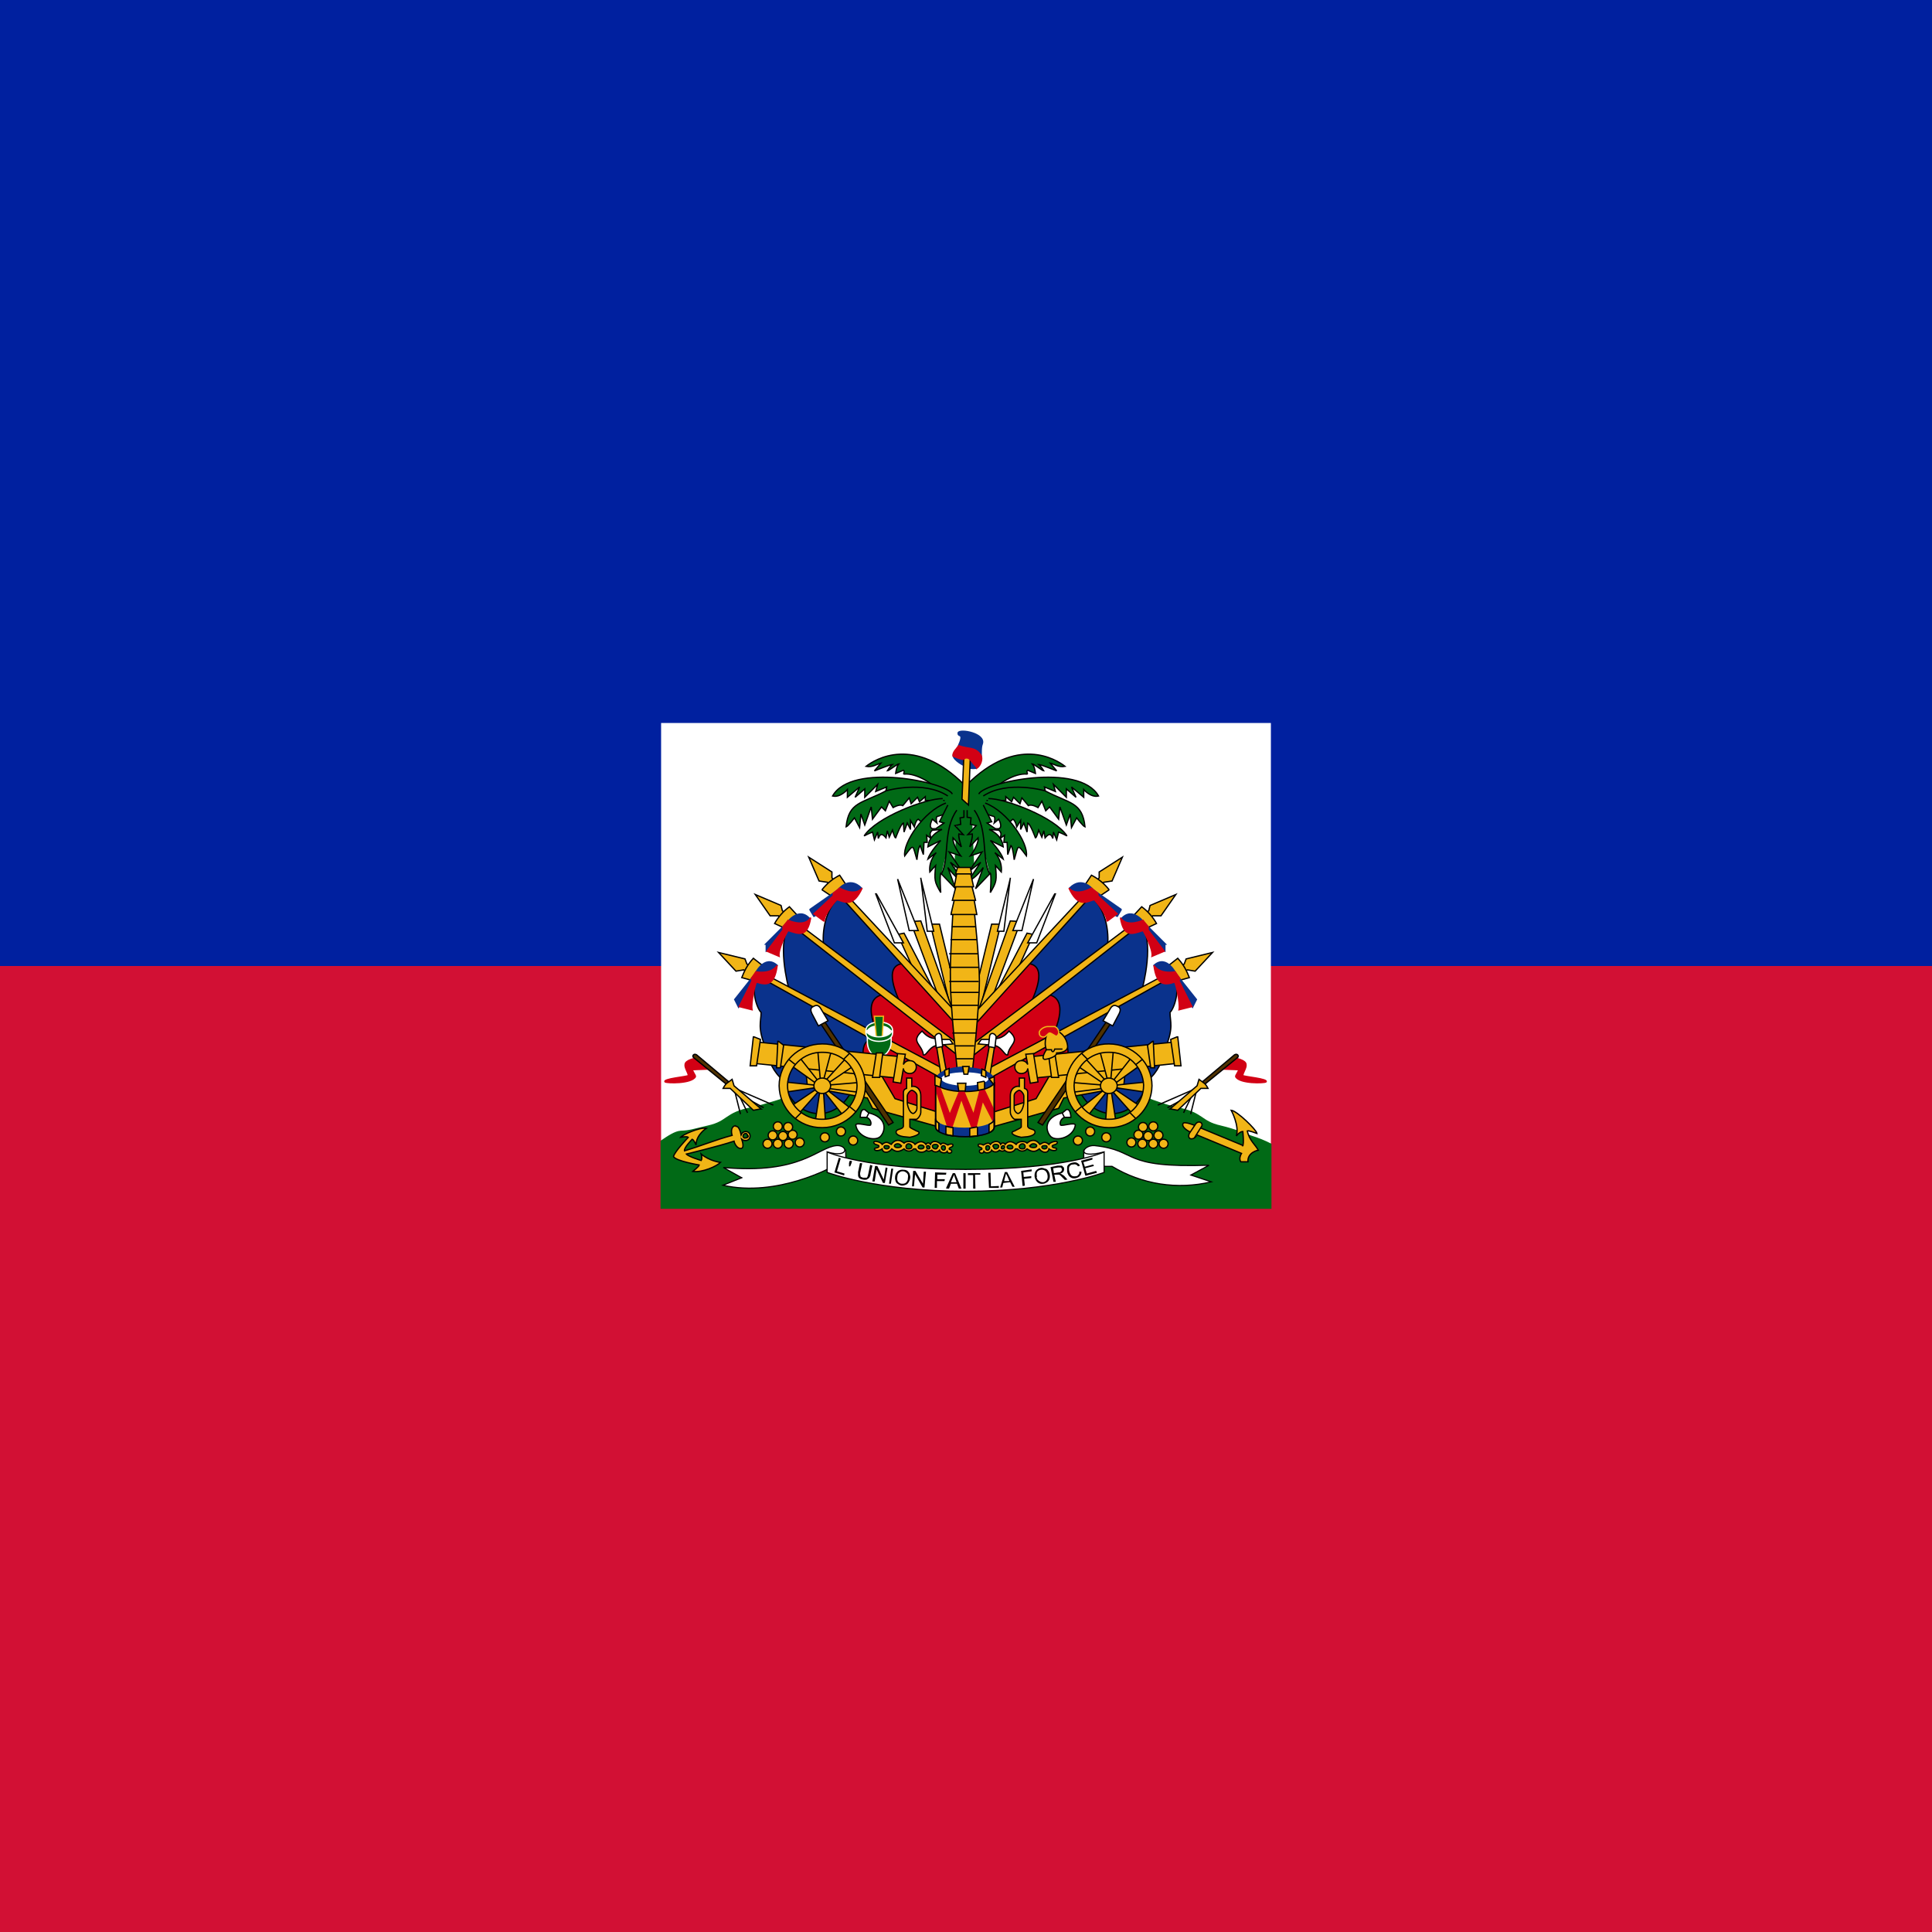
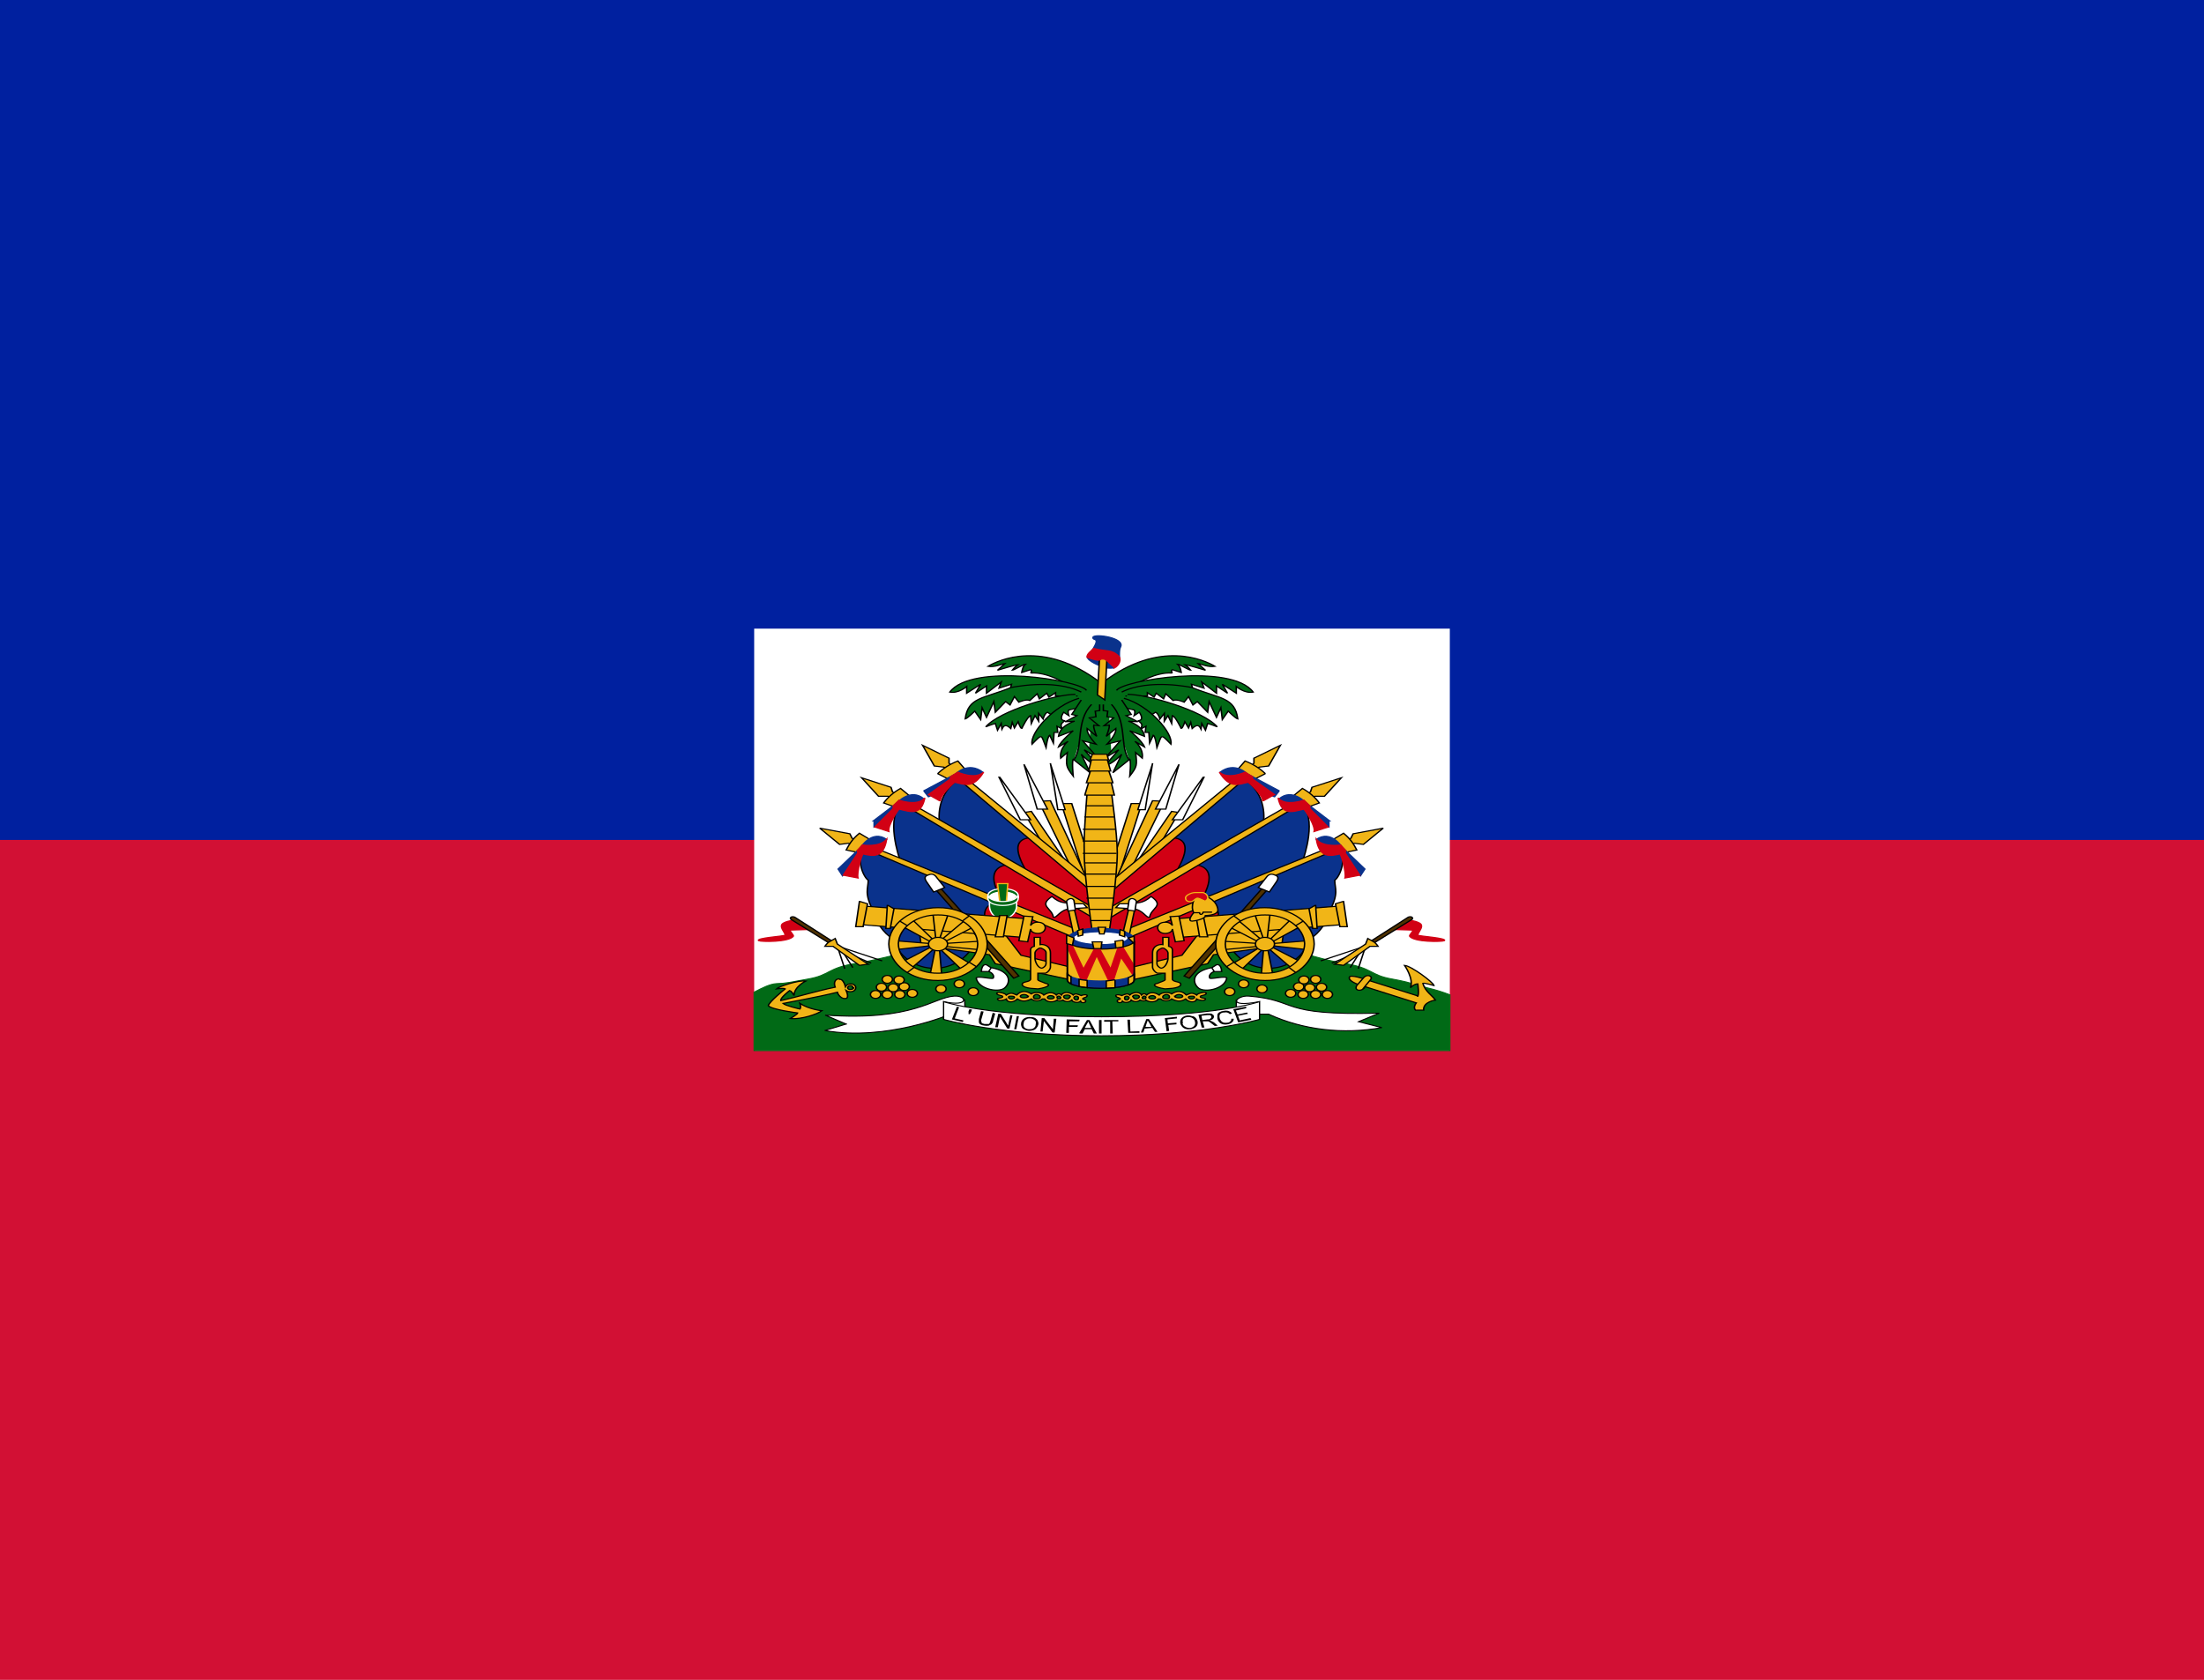
- <svg xmlns="http://www.w3.org/2000/svg" xmlns:xlink="http://www.w3.org/1999/xlink" id="flag-icon-css-ht" viewBox="0 0 512 512">
+ <svg xmlns="http://www.w3.org/2000/svg" xmlns:xlink="http://www.w3.org/1999/xlink" preserveAspectRatio="none" width="223px" height="170px" id="flag-icon-css-ht" viewBox="0 0 512 512">
  <path fill="#d21034" d="M0 0h512v512H0z" />
  <path fill="#00209f" d="M0 0h512v256H0z" />
  <g fill="#f1b517" stroke="#000" stroke-width=".2">
    <path fill="#fff" stroke="none" d="M175.2 191.6h161.6v128.6H175.2z" />
    <path fill="#016a16" stroke="#016a16" stroke-width=".3" d="M288.5 284.6l-33 1-32.8.3s-16.8 6.3-23.7 7.7c-6.9 1.4-6 3.6-11.3 4.8-4.3 1-4.8 1.3-7.3 1.4-1.5.1-3.3 1.3-5.2 2.6v17.8h161.6v-17a31.8 31.8 0 00-5.2-2.1c-2.3-.8-4-1.7-8.2-2.7-5.3-1.2-4.4-3.4-11.3-4.8s-23.6-9-23.6-9z" />
    <g transform="translate(-170.7) scale(1.70667)">
      <g id="a">
        <path d="M244.5 143.5h1.4l2.6 10.7-.6 3.4-3.4-14z" />
        <path fill="#fff" d="M243 136.3l1 8.3h1l-2-8.2z" />
        <path d="M245.7 154.6l-4.3-11.5 1.6-.1 5 14-2.3-2.4z" />
        <path fill="#fff" d="M239.4 136.5l1.8 8h1.4l-3.2-8z" />
        <path d="M241.9 150.6l-2.5-5.5 1-.2 4.7 9-3.2-3.3z" />
        <path fill="#fff" d="M236 138.8l2.9 7.6h1.4l-4.2-7.6z" />
        <path fill="#0a328c" d="M242.3 151.4l-11.5-12.5c-3.6 2.8-2.9 8-2.9 8l13 10.2 1.3-5.7z" />
        <path fill="#d20014" d="M248.9 158.2l-8.5-8.6c-3.6.2-.8 5.5-.6 6.2l9 7.7v-5.3z" />
        <path d="M248.1 156.8L230.6 138l-.7.5 18.6 20.6-.4-2.3zm-18.5-20l-.4-.5v-.9l-3.6-2.3 1.6 3.7 1.3.2.3.4.8-.6z" />
        <path d="M227.7 138.1a8.4 8.4 0 012.7-2.2l1 1.5-2.2 1.8-1.5-1z" />
        <path fill="#0a328c" stroke="#0a328c" d="M225.8 141.3l.6 1c.4-.1 4-3.5 4-3.5h2.7l.7-.9c-2-2-3.7.3-3.7.3l-4.3 3z" />
        <path fill="#d20014" stroke="#d20014" d="M228 143c0-1 1.8-3.2 2-3.3 1.3.4 2.5 1.2 3.9-1.8-1.2 1.4-3.5 0-3.5 0l-1 .8v.4l-3 2.8 1.5 1.1z" />
        <path fill="#0a328c" d="M237.3 154.7l-14.4-11.4c-2.5 2.5-.4 10.2-.4 10.2l14 7.6.7-6.4z" />
        <path fill="#d20014" d="M249.2 164l-11.9-9.6c-4 .6-.8 6.5-.6 7.2l12.5 6.8v-4.5z" />
        <path d="M248.7 162l-25.6-19.2-.5.6 26.8 21-.7-2.4zm-26.8-20.2l-.4-.4-.2-.8-4-1.7 2.3 3.3h1.3l.4.4.6-.8z" />
        <path d="M220.3 143.4a8.2 8.2 0 012.3-2.6l1.2 1.3-1.8 2.1-1.7-.8z" />
        <path fill="#0a328c" stroke="#0a328c" d="M219 146.6v1.1c.4-.2 3.7-3.7 3.7-3.7l2.5-.5.6-.8c-1.8-2.1-3.7.7-3.7.7l-3.2 3.2z" />
        <path fill="#d20014" stroke="#d20014" d="M221 148.5c-.2-1 1.2-3.8 1.4-4 1.6.5 3 1.2 3.5-2-1 1.6-3.5.4-3.5.4l-.8 1v.5l-2.5 3.3 1.9.8z" />
        <path fill="#0a328c" d="M236.2 161.7a2783.3 2783.3 0 01-18.5-10.5c-1.3 2.3-.1 5.5.5 6 0 1.5-.6 2.3.7 5.5.4 2 1.3 3.9 2.7 5 1.6 6.4 8.2 6.9 10.7 1.6l4-7.6z" />
        <path fill="#d20014" d="M248.3 168.5l-12.5-7.3c-4 .5 0 8 .3 8.7l12.2 4.3v-5.7z" />
        <path d="M246.2 165.8l-28.3-15-.5.6 30 16.7-1.2-2.3zM216.5 150l-.5-.3-.3-.8-4.1-1 2.7 2.9 1.2-.2.6.3.4-.9z" />
        <path d="M215.2 151.8c.4-1 .8-1.9 1.8-3l1.4 1.1-1.4 2.4-1.8-.5z" />
        <path fill="#0a328c" stroke="#0a328c" d="M214.1 155.2l.6 1.2 3-4.6 2.5-.9.5-1c-2-1.8-3.5 1.4-3.5 1.4l-3.1 3.9z" />
        <path fill="#d20014" stroke="#d20014" d="M216.8 156.8c-.2-1 .5-4.2.7-4.3 1.5.5 2.8.6 3.2-2.6-1 1.5-3.3 1-3.3 1l-.7 1 .1.4-2 4 2 .5z" />
      </g>
      <use width="100%" height="100%" transform="matrix(-1 0 0 1 499.9 0)" xlink:href="#a" />
    </g>
    <g transform="translate(-170.7) scale(1.70667)">
      <path fill="#016a16" stroke="#016a16" d="M248.8 125.6l-.5 9h2.9l-.4-9 3-.3-.3-3.6-7.5.3v3.2l2.8.4z" />
      <g id="b" fill="#016a16">
        <path d="M249.8 121.9c-7.8-7.8-13.9-4-15.3-2.9 1 .2 1.8-.4 2.3-.5l-1 1.2s2.5-1 2.8-1c-.4.3-.8 1-.8 1 .2 0 1.6-1.1 1.8-1.1-.4.4-.5 1.5-.5 1.5l1.2-.5c.3.2-.1.6.1.6 2-.2 4.7 1.7 5 2.3" />
        <path d="M247.9 123.3c-.8-1.8-15.6-5-18.6.3 1.2.3 2.3-1 2.3-1v1.2l1.9-1.6-.7 1.6 1.5-1.3v1.3l2-2-.3 1.1 1.7-.7-.2 1" />
        <path d="M247.2 123.6c-3.8-2.5-9.6-.8-9.6-.8-3.8 2-5.8 1.7-6.2 5.6.3-.1 1.3-1.4 1.3-1.4l.8 1.5.2-2.1.6 1.7 1-2.8.2 1.9 1.4-1.9.6.6.6-1.5.6 1s1-.6 1.5-.3l1-1.2.3.9 1-1 .3.7.9-.8v.6h3" />
        <path d="M246.4 124c-2.7 0-10.3 2.9-12.2 5.8a13.3 13.3 0 011.3-.6l.3 1.2.5-1.2.1 1c.3-.8.6-.8 1.2-.1l.2-1.1.3 1 .5-1.1s.3 1.2.5 1.2c0 0 .8-2.2 1.2-2.3l.1 1.4.5-1.4.5 1v-1.4l.6 1s.2-1 .6-1.2l.8.7 3.4-2.5" />
        <path d="M246.9 124.7c-3.5 1.3-6.7 6.2-6.4 8.2 1.5-2 1.2-1.7 1.9.6 0 0 .2-2 .5-2.2l.5 1.4.1-1.9h.5l-.1-1.1.7.5c-.2-.7-.3-.9.4-1.5 0 0-1 .1-.2-1.5l.7.6s-.2-.7 0-1l2.6-.8" />
        <path d="M247.2 125l-1.3 2.6.7.2-1.6 1.1 1.3-.1s-2 .7-2.2 2.7l2-1s-1.7 1.8-2 2.9l1.3-1s-1.2 1.2-1 3l.9-1c-.2 2.3-.2 2.5.8 4.2 0 0-.2-2.6 0-3l2.3 2.4-1.2-3.3s1.4 2 2.2 1.9l-1.8-2.7 1.8 1.4-2-3 1.8.6s-1.3-1.7-1.2-2.8l1.3 1.4s-.5-1.5-.4-2l.7.1-1.3-1.4.9-.2-.1-1 .6-.1v-1.1m-1.1 0c-2.2 3-1.1 7.5-2.4 9.9" />
      </g>
      <use width="100%" height="100%" transform="matrix(-1 0 0 1 499.9 0)" xlink:href="#b" />
      <path d="M251 166.5s1.1-10 1.1-14.2c0-3.4-.8-10.8-.8-10.8H248s-.5 7.4-.4 10.8c0 4.2 1.1 14.2 1.1 14.2h2.3z" />
      <path d="M247.7 142h4l-.5-2.7h-2.9l-.6 2.6z" />
      <path d="M248 139.8h3.5l-.7-2.7h-2.2l-.7 2.7z" />
      <path d="M248.2 137.7h3l-.6-2.7h-1.9l-.5 2.7z" />
      <path d="M250.7 134.7h-2l-.3 1h2.5l-.2-1zm.4 29.7h-2.6m2.8-2h-3m3.4-2h-3.8m4-2.1h-4m4-2.2h-4.1m4.2-2h-4.4m4.4-1.7h-4.6m4.6-2.2h-4.6m4.5-2.1h-4.5m4.3-2.2h-4.1m3.9-2h-3.7" />
      <path fill="#0a328c" stroke="#0a328c" d="M250 119c-.8-.3-2.3-1.3-1.9-1.9l.7-1.2c1-2.2 0-1.4 0-2-.2-.8 3.8-.2 3.8 1.3 0 .5-.3.2-.2 2.6l-.8 1.5a3.5 3.5 0 01-1.7-.2z" />
      <path d="M250.4 125l-1-.9.3-7.1 1 .3-.3 7.6z" />
      <path fill="#d20014" stroke="#d20014" d="M251.7 119.3c.6-.4 1-1.5.6-2.1-1-1.3-1.7-.8-3.4-1.4-.3.4-1 1-.9 1.6 2.3 1 1.4.2 2.2.3.4 0 .6.5 1.5 1.5z" />
    </g>
    <g transform="translate(-170.7) scale(1.70667)">
      <use width="100%" height="100%" transform="matrix(1 0 0 -1 0 320.4)" xlink:href="#c" />
      <path fill="#016a16" stroke="#fff" stroke-linecap="round" d="M238.4 161.8c0 1.2-.9 2.3-1.9 2.3s-1.8-1-1.8-2.4v-1.2h3.7v1.2z" />
      <ellipse cx="236.5" cy="160.1" fill="#fff" stroke="none" rx="1.8" ry=".9" />
      <path fill="#016a16" stroke="#f1b517" d="M236.1 161l-.3-3.2h1.4l-.2 3.3h-.9z" />
      <path id="c" fill="#016a16" stroke="#fff" stroke-linecap="round" d="M238.5 160.1c-.2.5-1 .9-2 .9s-1.7-.4-2-.9a.8.8 0 000 .4c0 .7.9 1.2 2 1.2 1.2 0 2.1-.5 2.1-1.2a.8.8 0 000-.4z" />
      <g id="d">
        <path d="M246 172.8l-7-2.2-3.1-5.3-10.9-.5.4 4 9.3 1.7.8 1.6 10.7 3-.2-2.3z" />
        <path fill="#503200" d="M238.7 174.3l-11.2-16.5-.5.5 11 16.4.7-.4z" />
        <path fill="#fff" d="M228.6 158.5l-1.2-2c-.3-.4-.6-.5-1.1-.2-.5.2-.4.7-.2 1.1l1 1.9 1.5-.8z" />
        <path d="M240 164.1l-22.5-2.3-.6 3.3 22.4 2.3.7-3.3z" />
        <path d="M217 161l-.5 4.5h1l.6-4.1-1-.4zm3.8.7l-.2 4.1h.6l.5-3.5-.8-.6zm15.3 1.8l-.6 3.8h1.1l.5-3.8h-1zm3.3.1l-.7 4.4 1.2.2.4-2.3c0 .5.5.8 1 .8.6 0 1-.5 1-1 0-.6-.4-1-1-1a1 1 0 00-1 .6l.3-1.6-1.2-.1zm-8 .7l-3.2 3.5.4.4 4-2.7-1.3-1.2zM224 173l3.1-3.5-.3-.4-4 2.7 1.2 1.2zm8.1-.9l-3.7-2.9-.4.3 3 3.8 1.1-1.2zm-9.3-6.7l3.9 2.8.4-.3-3-3.8-1.3 1.3zm4.2-2.3l.4 4.6h.5l1.2-4.5-2.1-.1zm1.2 11l-.3-4.5h-.6l-.7 4.6h1.6zm5.1-6l-4.8.4v.5l4.8.6V168zm-11.4 1.5l4.7-.7v-.4l-4.8-.5v1.6z" />
        <ellipse cx="227.7" cy="168.6" rx="1.3" ry="1.2" />
        <path fill-rule="evenodd" stroke-linecap="round" d="M234.4 168.6c0 3.5-3 6.5-6.7 6.5a6.6 6.6 0 01-6.7-6.5c0-3.6 3-6.5 6.7-6.5a6.6 6.6 0 016.7 6.5zm-1.3 0a5.3 5.3 0 01-5.4 5.2 5.3 5.3 0 01-5.4-5.3 5.3 5.3 0 015.4-5.1 5.3 5.3 0 015.4 5.2z" />
        <path d="M223.5 165.3l-1-.8m8.5 0l1-1m1 9.2l-1.1-.9m-8.4 1.9l1-1m21.7-10.6l1.1 6-.9.4-1-6.3h.8z" />
        <path fill="#fff" d="M245.6 161.4c-.5-.3-1.2.1-2.4-1.3-1.9 1.7 0 2 .2 3.7.5.2.9-1.4 2.3-1.5l2.3-.2-.5-.7h-2z" />
        <path fill="#fff" d="M246.4 162.5l-.2-1.7c-.3-.7-1-.1-1 .2l.2 1.7 1-.2z" />
        <path fill-rule="evenodd" d="M240.8 167.4v1.6c-.6.2-.5.6-.5 1.2v4.7c-.1.4-.7.4-1 .6-.3.3-.2.8 1 1l1 .1c1.5-.3 1.8-.8 1-1-.3-.2-.9-.4-1-.6v-1.2h1c.2 0 .7-.6.7-1.1v-2.5c0-1.4-1-1.6-1.4-1.5v-1.3h-.8zm1.6 2.7c0-.4-.6-.8-.8-.8-.2 0-.7.5-.7.9v1c0 .4.3 1.6.9 1.7.2 0 .6-.4.6-.8v-2z" />
        <path fill="#fff" d="M234.3 172.3c-.7-.2-.7 1.2-.7 1.2h1c.5.2.8.8.6 1.2-.3.2-2.2-.5-2.3 0 .3 1.9 2.9 2.6 3.8 1.8.9-.9 1.1-3-1.8-3.7l-.6-.5zm.6.6l-.3.6" />
        <path d="M215 173l-1-4m2.1 3.8l-1.5-3.1m4 2.3l-3.3-1.8m4.8 1.4l-6.2-2.7" />
        <path fill="#d20014" stroke="#d20014" d="M210.2 166l-2.6.1c-.2.1.5.9.4 1.1-.6 1.1-4.4 1-4.7.8-.5-.5 3.5-.8 3.6-1 0-.4-.6-1.2-.5-1.7 0-.7 1.7-1 1.7-1l2.1 1.7z" />
        <path fill="#503200" d="M213.2 168l-5-4.2s-.3-.2-.5 0 0 .4 0 .4l5.4 4.4.1-.5z" />
        <path d="M218.2 172.2l-4.2-3.6-.3-1-.8.6c-.3.2-.6.8-.6.8h1.1l3.6 3.4 1.1-.2z" />
        <circle cx="232.5" cy="177.1" r=".7" />
        <circle cx="230.6" cy="175.7" r=".7" />
        <circle cx="228.1" cy="176.6" r=".7" />
        <circle cx="224.2" cy="177.4" r=".7" />
        <circle cx="222.5" cy="177.6" r=".7" />
        <circle cx="220.8" cy="177.6" r=".7" />
        <circle cx="219.2" cy="177.6" r=".7" />
        <circle cx="220" cy="176.3" r=".7" />
        <circle cx="221.6" cy="176.4" r=".7" />
        <circle cx="223.1" cy="176.2" r=".7" />
        <circle cx="222.4" cy="175" r=".7" />
        <circle cx="220.8" cy="174.9" r=".7" />
        <path fill-rule="evenodd" d="M236.5 178c0-.3-.8-.2-.8-.6 0-.4 1.2 0 1.3.3.7-.6 1-.2 1.4 0 .6-.8 1.3-.8 2-.2.4-.4 1.4-.3 1.7.2.7-.6 1.3-.5 1.7 0 .2-.3.5-.3.7 0 .3-.7 1.2-.5 1.6 0 .3-.4.7-.1 1.1.1.3-.2.8-.2.8 0 0 .4-.6.3-.6.6 0 .2.4 0 .4.4 0 .3-.6.4-.7 0-.3.4-1.1.2-1.2-.2a.8.8 0 01-1.2 0c-.3.2-.7.2-.8 0-.5.5-1.4.4-1.7-.2h-.3a1 1 0 01-1.5 0c-.9.6-1.4.4-1.9 0-.5.7-1.4.7-1.5 0-.4.3-1.2.4-1.2 0 0-.2.7-.1.7-.4zm1.6.1c0 .2-.2.3-.4.3s-.4-.1-.4-.3.1-.2.4-.2.4.1.4.2zm1.9-.2c0 .2-.3.3-.6.3s-.5-.1-.5-.3c0-.1.2-.3.5-.3s.5.2.5.3zm3.5.2c0 .2-.2.3-.5.3s-.4-.1-.4-.3c0-.1.2-.3.4-.3s.5.1.5.3zm-1.9 0c0 .2-.2.3-.5.3s-.4-.1-.4-.4c0-.2.2-.4.4-.4s.5.2.5.4zm4 0c0 .1-.1.3-.3.3-.3 0-.5-.2-.5-.4s.2-.3.5-.3c.2 0 .4.1.4.3zm-1.2 0c0 .2 0 .3-.2.3s-.3-.1-.3-.3.1-.2.3-.2l.2.2zm2.4.1c0 .2 0 .4-.3.4-.1 0-.3-.2-.3-.4s.2-.3.3-.3c.2 0 .3.1.3.3z" />
      </g>
      <use width="100%" height="100%" transform="matrix(-1 0 0 1 499.9 0)" xlink:href="#d" />
      <path fill="#0a328c" stroke="#0a328c" d="M249.8 165.7c-2.5 0-4.5 1-4.5 2.1 0 .2 0 .4.2.6.5.6 2.3 1 4.4 1 2 0 3.6-.3 4.2-.9.2-.2.3-.4.3-.7 0-1.1-2-2-4.6-2z" />
      <path d="M254.4 168v7c0 .9-2 1.5-4.5 1.5s-4.6-.6-4.6-1.5v-7c0 .8 2 1.5 4.5 1.5 2.6 0 4.6-.7 4.6-1.5z" />
      <path fill="#d20014" stroke="#d20014" d="M245.3 168v1l2.2 7 1.8-5.4 2 5.5 1.3-5.2 1.8 3.5v-1.9l-1.6-3.4a8.3 8.3 0 01-.6.2l-1 3.8-1.5-3.6a14.5 14.5 0 01-.7 0l-1.5 3.6-1.6-4.4c-.4-.2-.6-.5-.6-.7z" />
      <path fill="#0a328c" stroke="#0a328c" d="M254.4 173.7v1.3c0 .9-2 1.5-4.5 1.5s-4.6-.6-4.6-1.5v-1.3c0 .9 2 1.5 4.5 1.5 2.6 0 4.6-.6 4.6-1.5z" />
      <path d="M251.7 175l-1.1.2v1.3l1.2-.1v-1.3zm-4.8-.1v1.3l1.1.2v-1.3a8.9 8.9 0 01-1.1-.2zm-1.6-1.2v1.3c0 .3.2.5.5.7v-1.3c-.3-.2-.5-.4-.5-.7zm9.1.2c0 .2-.4.5-.8.7v1.3c.5-.2.8-.5.8-.9v-1z" />
      <path fill="none" d="M254.4 168v7c0 .9-2 1.5-4.5 1.5s-4.6-.6-4.6-1.5v-7" />
      <path fill="#fff" stroke="#fff" d="M253.4 167.5c0 .5-1.6 1-3.5 1-2 0-3.6-.5-3.6-1s1.6-.9 3.5-.9c2 0 3.6.4 3.6 1z" />
      <path d="M248.7 168.2l.2 1.2h1l.1-1.2h-1.3zm4.1-.3l-1 .2.1 1.2 1-.2V168zm-5.4-2l-.7.3.1 1 .6-.2v-1zm2.4-.3h-.3l.2 1.2h.6l.2-1.2a9.7 9.7 0 00-.7 0zm2.7.4l-.1 1 .7.3v-1a5.3 5.3 0 00-.6-.3zm-6.5 2.8l.2-1.3-1-.5v1.5l.8.3zm8.4-.3v-1.3l-.8.3.8 1zm9.3-8.5c.8 0 2 1 2.1 2.5 0 1-1.7 1-1.7 1 0 .5-1 .9-1.8 1-.8 0 .2-1.5.2-1.5-.5-1.3.2-2.7.2-2.7l1-.3z" />
      <path d="M262.5 163h.8s0 .3.2.3.3-.4.3-.4h1.2" />
      <path fill="#d20014" stroke="#f1b517" d="M264.1 160.9c.7-.5.1-1.5-.4-1.5h-1c-.6 0-1.4.6-1.3 1 0 .5.4.7.8.6.2 0 .6-.6.8-.6.3 0 1 .6 1.1.5z" />
      <path fill-rule="evenodd" d="M214.2 174.8c-.6.1-.7.8-.5 1.5-2.6.7-5 1.7-7.4 2.4-.1-.5 1.2-1.8 1.2-1.8.3.1.6.9.6.9 0-1.6 1.6-2.6 1.6-2.6-1-.2-3.7 1-4 1.4 0 0 1-.2 1.2 0 0 0-2.2 2.3-2.3 3 .4.7 4 1.3 4 1.3 0 .2-1 1-1 1 1.5.2 3.7-.8 4.3-1.4 0 0-1.7-.2-3-1.3 0 0 .2.7 0 1 0 0-2-.6-2.3-1 0 0 5-1.2 7.4-2 .1.5.6 1.3 1.2 1.1.3-.1.2-.8 0-1.4a.8.8 0 00.6.2c.4 0 .7-.3.7-.7 0-.4-.3-.7-.7-.7a.8.8 0 00-.7.5c-.1-.5-.4-1.4-.8-1.3zm2 1.6c0 .2-.2.3-.4.3a.3.3 0 01-.4-.3c0-.2.2-.4.4-.4s.3.2.3.4z" />
      <path d="M293 177.9c.2-.4 0-2.2 0-2.2-.5 0-1 .7-1 .7.5-1.6-.8-4-.8-4 .9.1 3.9 3 4 3.6 0 0-1.3-.5-1.5-.4.3 1.5 1.3 2.2 1.7 3 0 0-1.7.3-1.6 1.8h-1.1c-.4-.5.1-1.3.1-1.3l-7.7-3.2c-.5-.2-1.6-.8-1.4-1.4.1-.5 2 .3 2.4.5l7 2.9z" />
      <path d="M285.6 176.5l1-1.6c.3-.5-.4-1-.9-.4l-1 1.5c-.4.9.5 1.1 1 .5z" />
    </g>
    <g fill="#fff" stroke-width=".3">
      <path d="M224.2 307.8l-.1-3-3.8.1-.2 3.4 4.1-.5z" />
      <path d="M196.7 312.2l-5-2.8c20.7 1.9 25-5.4 30-5.8 3-.2 3.5 3.4-2.4 1.7l1.5 3.8s-14.8 8.3-29.2 5l5-2zm90.5-4.4v-3h4.7l.2 3.4-5-.4z" />
      <path d="M315.6 311.4l4.8-2.6c-23.8.8-18.4-3.9-30.3-5.2-3-.3-5.4 3.7 2.4 1.7l-1.5 3.8h3.7a35 35 0 0026.3 4.1l-5.4-1.8z" />
      <path d="M219.2 305.3v5.4s13.2 5 36.7 5c23.6 0 36.7-5 36.7-5v-5.4s-10 4.6-36.7 4.6c-26.6 0-36.7-4.6-36.7-4.6z" />
    </g>
    <path fill="#000" stroke="none" d="M221.1 310.8l1.2-4 .5.2-1 3.4 2 .6-.1.5-2.6-.8zm3.9-1.8v-.8l.2-.6.6.1-.2.7-.3.7h-.3zm5.6-.3l.6.2-.5 2.3c0 .4-.2.7-.4 1l-.6.4a2 2 0 01-1 0 2 2 0 01-1-.4 1.1 1.1 0 01-.3-.6v-1l.5-2.4.6.1-.5 2.3c-.1.4-.1.7 0 .8 0 .2 0 .4.2.5l.5.2h1c.2-.2.3-.5.4-1l.5-2.4zm.6 4.3l.7-4h.6l1.7 3.6.5-3.2.5.1-.7 4h-.5l-1.7-3.6-.5 3.2h-.6zm4.4.7l.6-4h.5l-.6 4h-.5zm1.6-1.8a2.2 2.2 0 01.7-1.5 2 2 0 011.6-.4c.4 0 .7.1 1 .3.3.3.5.5.6.9.1.3.2.7.1 1.1a2.4 2.4 0 01-.4 1c-.2.4-.5.6-.8.7a2.2 2.2 0 01-1 .2 2 2 0 01-1-.4c-.4-.2-.6-.5-.7-.9a2.2 2.2 0 01-.1-1zm.6 0c-.1.6 0 1 .2 1.3.3.3.6.5 1 .5s.8 0 1.1-.3c.3-.3.5-.6.5-1.2a2 2 0 000-.9 1.3 1.3 0 00-.5-.6 1.4 1.4 0 00-.7-.3c-.4 0-.7 0-1 .3-.4.2-.6.7-.6 1.3zm3.9 2.5l.3-4.1h.6l2 3.4.2-3.2h.6l-.4 4.2h-.5l-2-3.5-.3 3.2h-.5zm6 .4l.1-4.1 3 .1-.1.5h-2.3v1.2h2l-.1.5h-2v1.8h-.6zm3 .1l1.8-4h.6l1.7 4.1h-.7l-.5-1.3H252l-.5 1.3h-.6zm1.3-1.6h1.5l-.4-1.1a10.9 10.9 0 01-.3-.9c0 .3-.2.5-.3.8l-.5 1.2zm3.3 1.7v-4.1h.6v4.1h-.6zm2.6 0v-3.6h-1.4v-.5h3.3v.4h-1.4l.1 3.7h-.6zm4.2-.1l-.2-4.1h.6l.1 3.6 2.1-.1v.5h-2.6zm2.9-.1l1.3-4.2h.6l2 3.9h-.6l-.6-1.2-1.8.2-.3 1.2h-.6zm1-1.8h1.5l-.5-1.2a11 11 0 01-.4-.8 5.3 5.3 0 01-.2.8l-.3 1.2zm5 1.3l-.4-4 2.8-.4v.5l-2.2.3.1 1.2 2-.2v.5l-1.9.2.2 1.8-.5.1zm3.2-2.3c-.1-.7 0-1.3.3-1.7a2 2 0 011.4-.8 2 2 0 011 .2c.4 0 .7.3.9.6a2.5 2.5 0 01.3 2.2 1.7 1.7 0 01-.6.8c-.3.2-.7.4-1 .4a2 2 0 01-1.1-.1 1.9 1.9 0 01-.8-.7 2.3 2.3 0 01-.4-1zm.5-.1c.1.5.3.9.6 1 .3.3.7.4 1.1.4.4 0 .8-.3 1-.6.2-.3.3-.7.2-1.3a2 2 0 00-.3-.8 1.3 1.3 0 00-.6-.5 1.4 1.4 0 00-.8-.1 1.4 1.4 0 00-1 .5c-.2.3-.2.8-.1 1.4zm4.5 1.4l-.8-4 1.9-.4h.9c.2 0 .4.1.5.3.2.1.3.3.3.6a1 1 0 01-.2.7c-.1.2-.4.4-.8.5l.4.2.6.4.9 1-.7.1-.7-.7a8 8 0 00-.5-.5 1.3 1.3 0 00-.3-.2.9.9 0 00-.3 0h-1l.4 1.9h-.6zm.1-2.4l1.2-.2c.3 0 .5 0 .6-.2a.6.6 0 00.3-.6.6.6 0 00-.3-.5h-.7l-1.3.2.2 1.3zm6.7-.4h.6c0 .4-.1.8-.4 1.1-.2.3-.6.5-1 .6a2 2 0 01-1.1 0 1.7 1.7 0 01-.9-.7 2.7 2.7 0 01-.4-1v-1.1c0-.4.2-.7.5-.9a2 2 0 011-.4 1.8 1.8 0 011 0c.4.2.7.4.9.8l-.5.2a1.3 1.3 0 00-.6-.5 1.2 1.2 0 00-.7 0c-.4 0-.6.1-.8.3a1 1 0 00-.3.7 2.5 2.5 0 00.4 1.6c.2.3.4.4.6.5.3 0 .5.1.8 0 .3 0 .5-.1.7-.4.2-.2.3-.5.2-.8zm1.6 1l-1.1-3.9 3-.8v.5l-2.4.7.4 1.2 2.2-.6.2.4-2.3.6.4 1.4 2.5-.7.2.5-3 .8z" />
  </g>
</svg>
